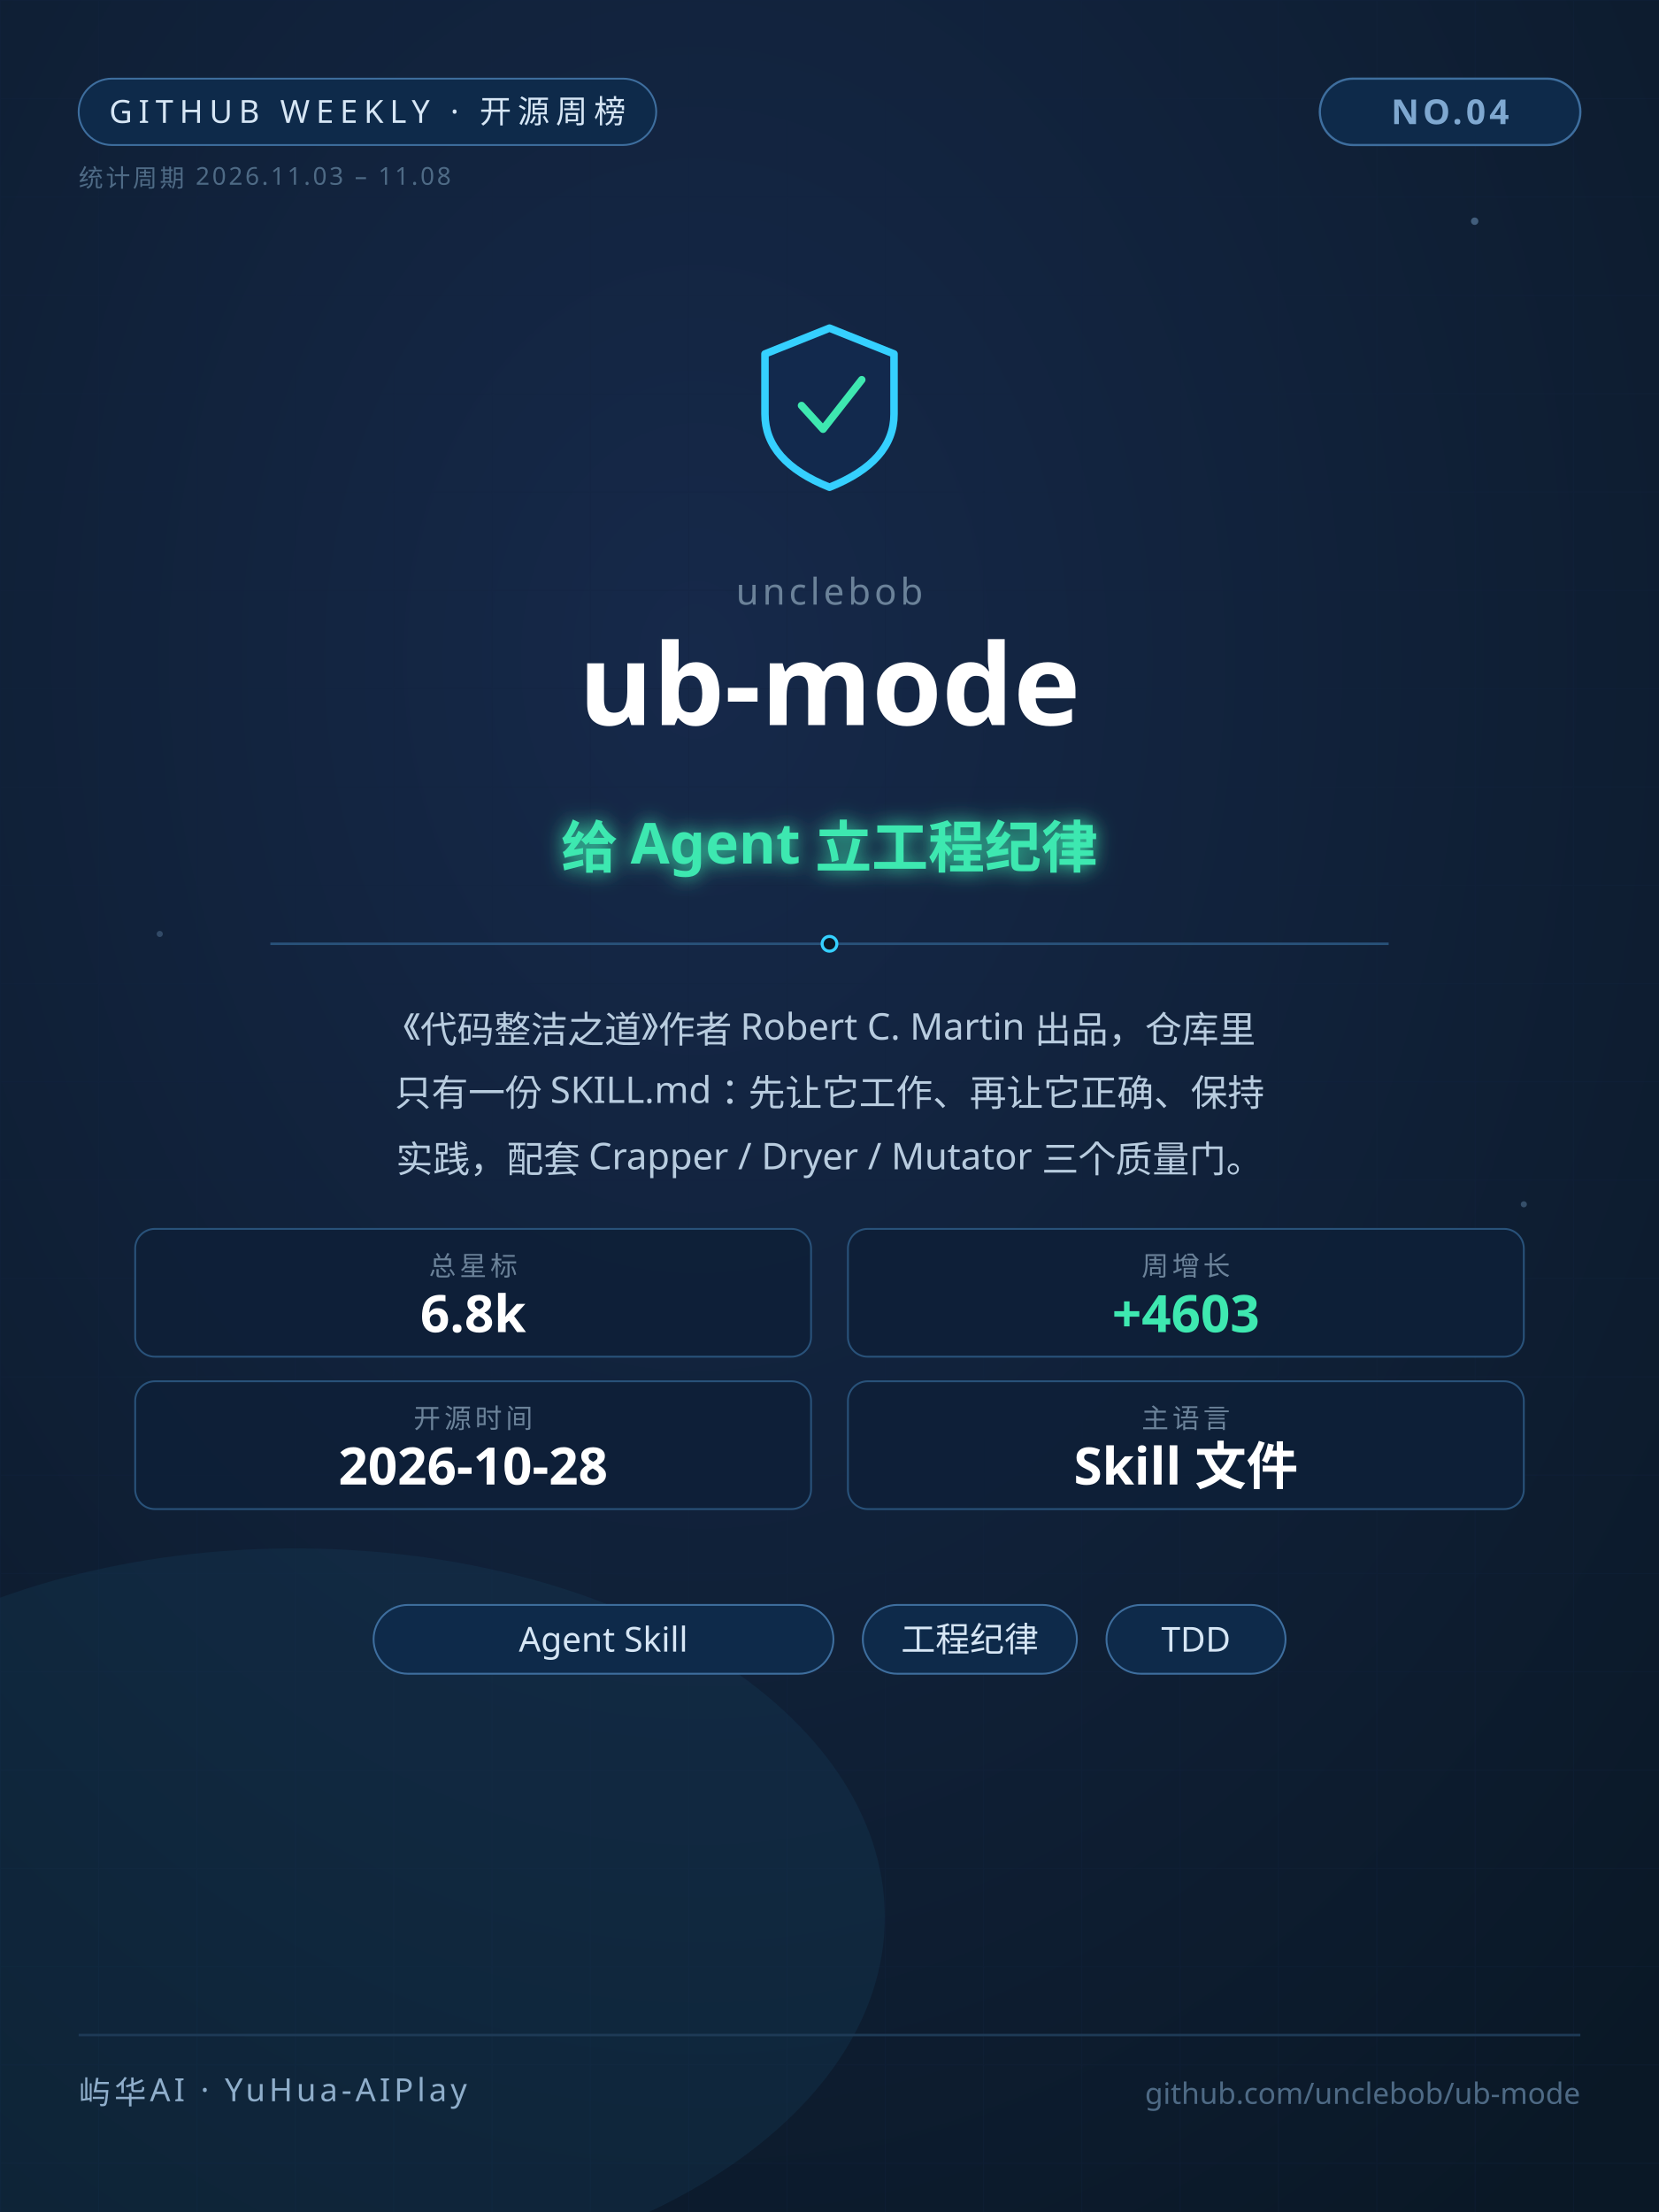
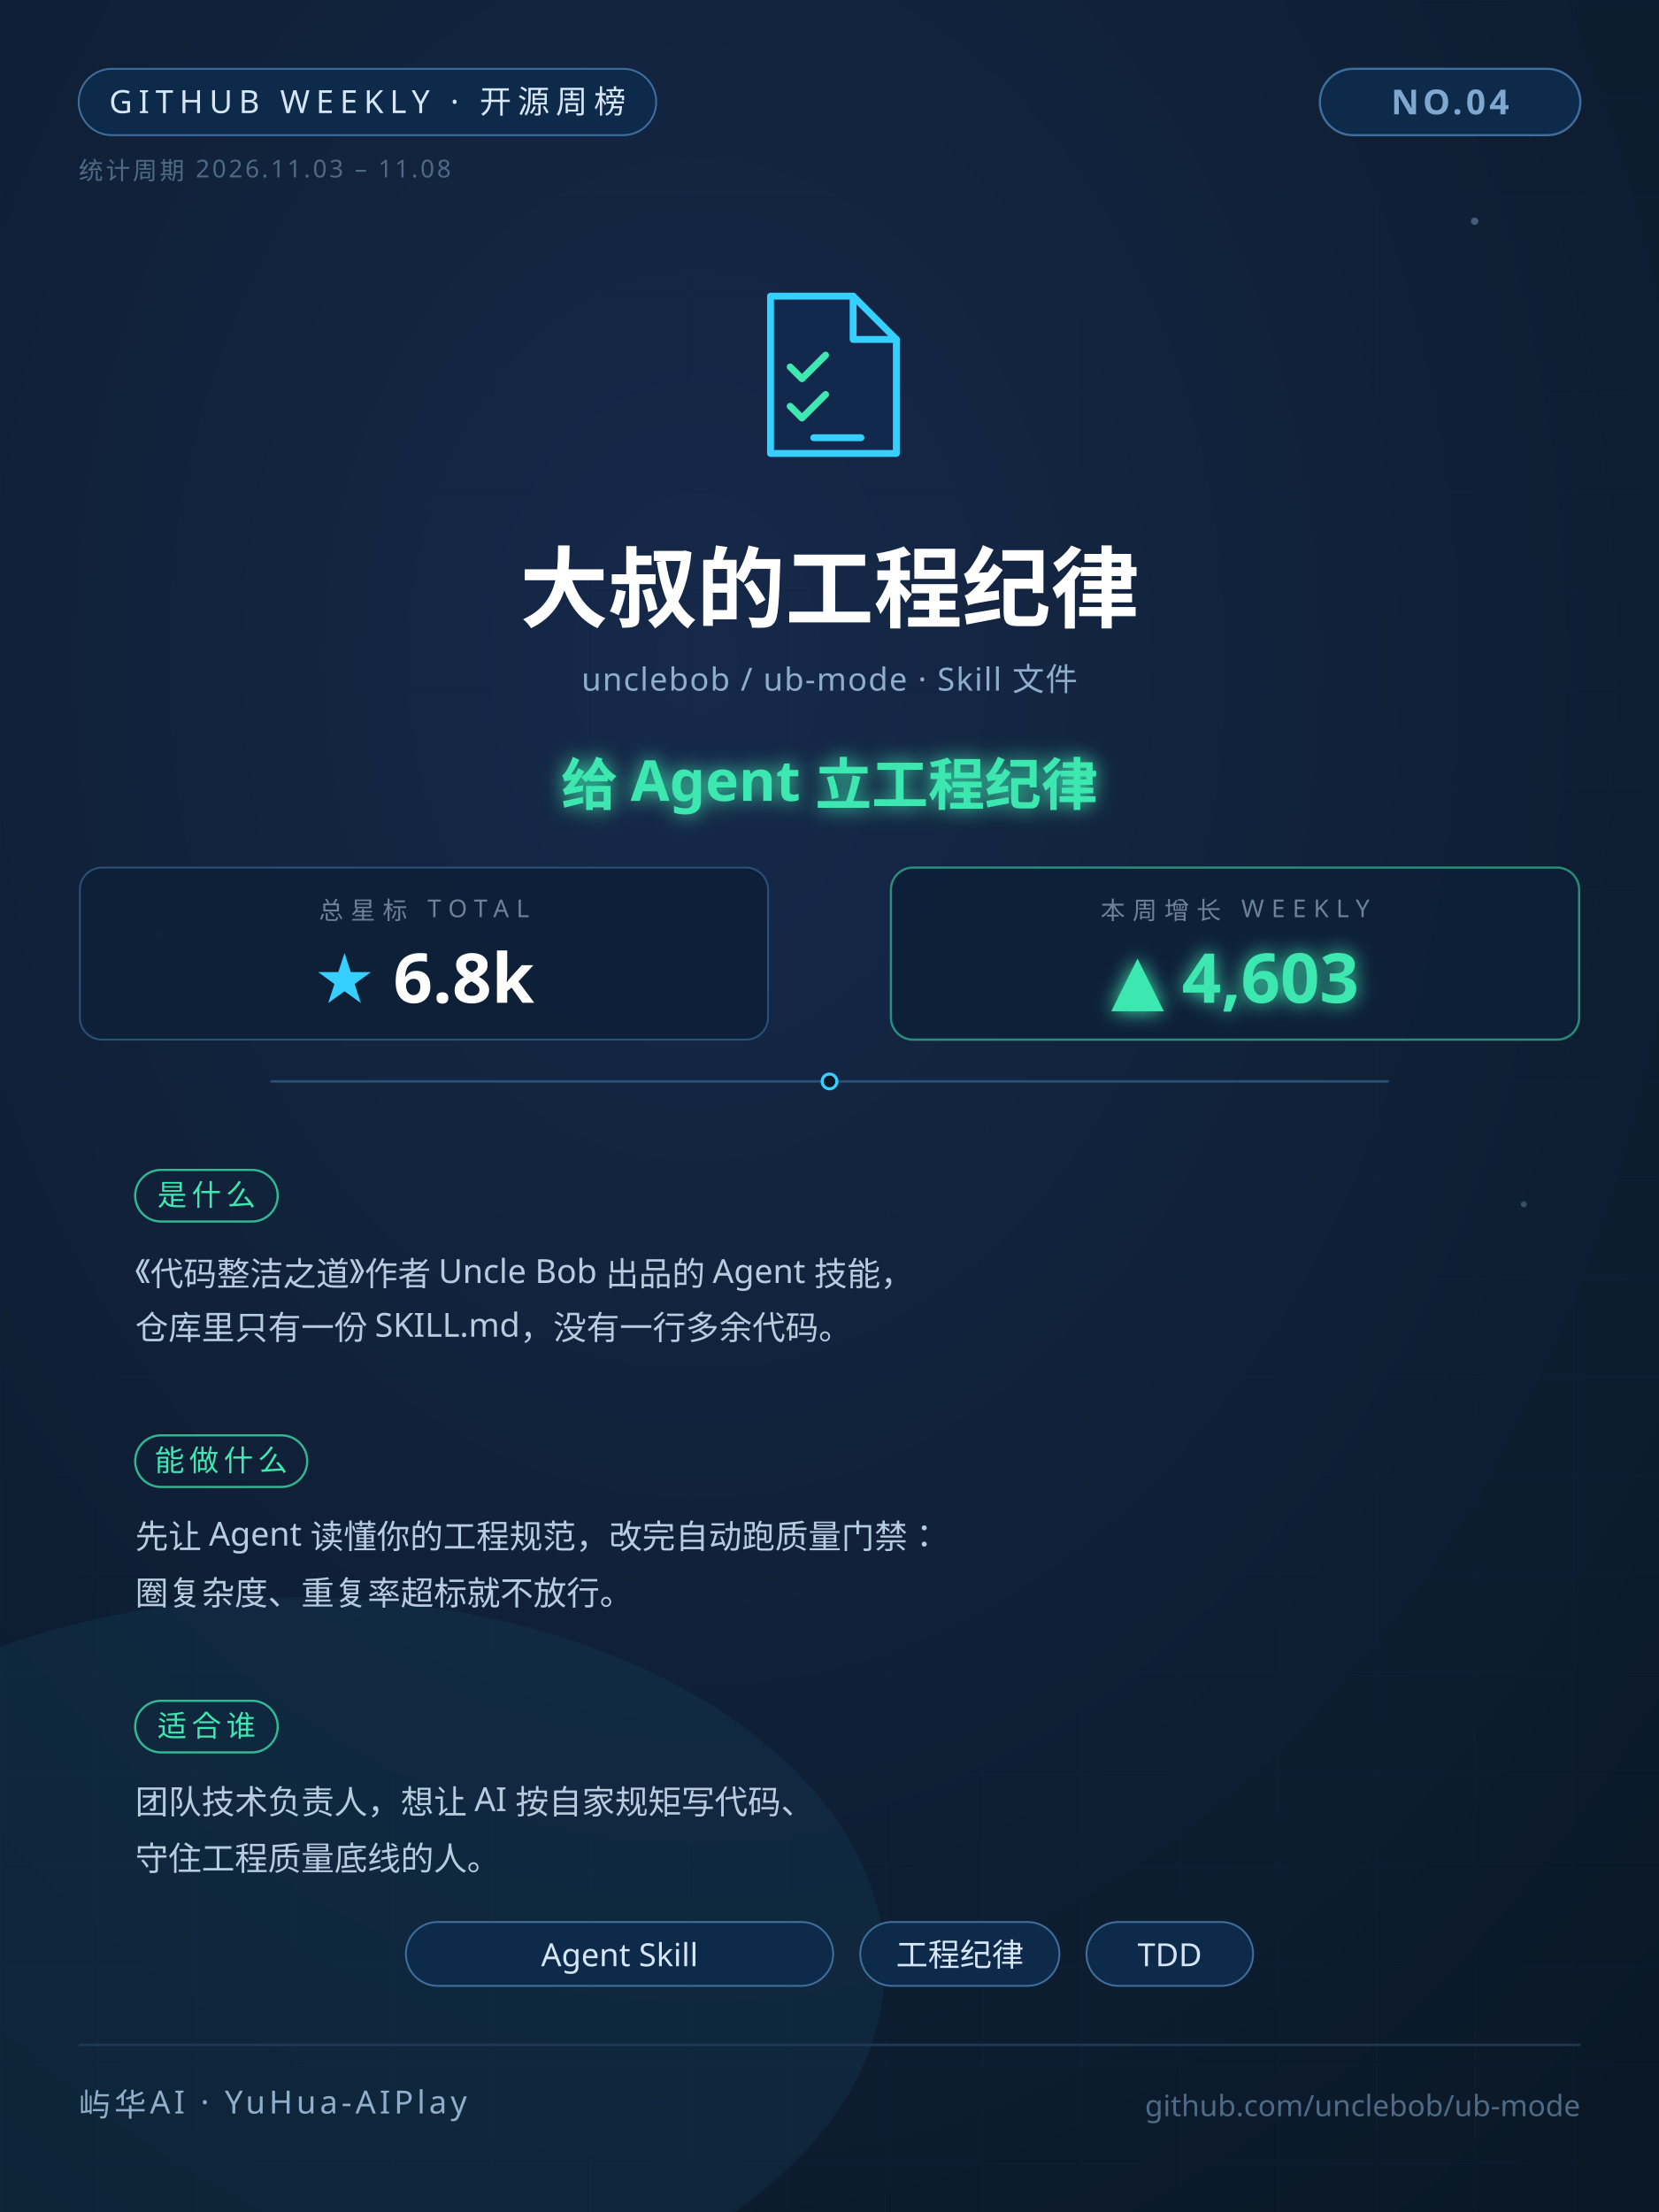
<svg xmlns="http://www.w3.org/2000/svg" viewBox="0 0 1350 1800" font-family="'PingFang SC','Hiragino Sans GB',sans-serif">
  <defs>
    <radialGradient id="bgGlow" cx="42%" cy="30%" r="85%">
      <stop offset="0%" stop-color="#16294A" />
      <stop offset="100%" stop-color="#0A1826" />
    </radialGradient>
    <filter id="glowGreen" x="-60%" y="-60%" width="220%" height="220%">
      <feDropShadow dx="0" dy="0" stdDeviation="8" flood-color="#3EE8B0" />
    </filter>
    <pattern id="grid" width="80" height="80" patternUnits="userSpaceOnUse">
      <path d="M80 0H0V80" fill="none" stroke="#132440" stroke-opacity="0.35" stroke-width="1.5" />
    </pattern>
-     <g id="ic-shield" fill="none" stroke="#35D0FF" stroke-width="3.5" stroke-linejoin="round" stroke-linecap="round">
-       <path d="M0 -36 L30 -24 V4 Q30 26 0 38 Q-30 26 -30 4 V-24 Z" fill="#12294D" />
-       <path d="M-13 0 L-3 11 L15 -12" stroke="#3EE8B0" />
+     <g id="ic-skillfile" fill="none" stroke="#35D0FF" stroke-width="3.5" stroke-linejoin="round" stroke-linecap="round">
+       <path d="M-30 -40 H12 L34 -18 V40 H-30 Z" fill="#12294D" />
+       <path d="M12 -40 V-18 H34" />
+       <path d="M-20 -4 L-14 2 L-2 -10" stroke="#3EE8B0" />
+       <path d="M-20 16 L-14 22 L-2 10" stroke="#3EE8B0" />
+       <line x1="-8" y1="32" x2="16" y2="32" />
    </g>
  </defs>
  <rect width="1350" height="1800" fill="url(#bgGlow)" />
  <rect width="1350" height="1800" fill="url(#grid)" />
-   <ellipse cx="240" cy="1560" rx="480" ry="300" fill="#14405E" opacity="0.28" />
+   <ellipse cx="240" cy="1600" rx="480" ry="300" fill="#14405E" opacity="0.28" />
  <circle cx="1200" cy="180" r="3" fill="#7FA8D0" opacity="0.45" />
  <circle cx="130" cy="760" r="2.5" fill="#7FA8D0" opacity="0.3" />
  <circle cx="1240" cy="980" r="2.5" fill="#7FA8D0" opacity="0.35" />
-   <rect x="64" y="64" width="470" height="54" rx="27" fill="#0E2A4A" stroke="#3E6E9E" stroke-width="1.5" />
-   <text x="299" y="100" text-anchor="middle" font-size="26" letter-spacing="5" fill="#D6E6F5">GITHUB WEEKLY · 开源周榜</text>
-   <text x="64" y="152" font-size="20" letter-spacing="2" fill="#4E6A85">统计周期 2026.11.03 – 11.08</text>
-   <rect x="1074" y="64" width="212" height="54" rx="27" fill="#0E2A4A" stroke="#3E6E9E" stroke-width="1.8" />
-   <text x="1180" y="101" text-anchor="middle" font-size="28" font-weight="800" letter-spacing="3" fill="#7FA8D0">NO.04</text>
-   <use href="#ic-shield" x="675" y="330" transform="translate(675 330) scale(1.75) translate(-675 -330)" />
-   <text x="675" y="492" text-anchor="middle" font-size="30" letter-spacing="3" fill="#6B8299">unclebob</text>
-   <text x="675" y="590" text-anchor="middle" font-size="92" font-weight="800" fill="#FFFFFF">ub-mode</text>
-   <text x="675" y="706" text-anchor="middle" font-size="46" font-weight="700" fill="#3EE8B0" filter="url(#glowGreen)">给 Agent 立工程纪律</text>
-   <line x1="220" y1="768" x2="1130" y2="768" stroke="#29527A" stroke-width="2" />
-   <circle cx="675" cy="768" r="6" fill="#0A1826" stroke="#35D0FF" stroke-width="2.5" />
-   <text x="675" y="846" text-anchor="middle" font-size="30" fill="#B8CCDF">《代码整洁之道》作者 Robert C. Martin 出品，仓库里</text>
-   <text x="675" y="900" text-anchor="middle" font-size="30" fill="#B8CCDF">只有一份 SKILL.md：先让它工作、再让它正确、保持</text>
-   <text x="675" y="954" text-anchor="middle" font-size="30" fill="#B8CCDF">实践，配套 Crapper / Dryer / Mutator 三个质量门。</text>
-   <rect x="110" y="1000" width="550" height="104" rx="16" fill="#0E2038" fill-opacity="0.9" stroke="#29527A" stroke-width="1.5" />
-   <text x="385" y="1038" text-anchor="middle" font-size="22" letter-spacing="3" fill="#6B8299">总星标</text>
-   <text x="385" y="1084" text-anchor="middle" font-size="42" font-weight="700" fill="#FFFFFF">6.8k</text>
-   <rect x="690" y="1000" width="550" height="104" rx="16" fill="#0E2038" fill-opacity="0.9" stroke="#29527A" stroke-width="1.5" />
-   <text x="965" y="1038" text-anchor="middle" font-size="22" letter-spacing="3" fill="#6B8299">周增长</text>
-   <text x="965" y="1084" text-anchor="middle" font-size="42" font-weight="700" fill="#3EE8B0">+4603</text>
-   <rect x="110" y="1124" width="550" height="104" rx="16" fill="#0E2038" fill-opacity="0.9" stroke="#29527A" stroke-width="1.5" />
-   <text x="385" y="1162" text-anchor="middle" font-size="22" letter-spacing="3" fill="#6B8299">开源时间</text>
-   <text x="385" y="1208" text-anchor="middle" font-size="42" font-weight="700" fill="#FFFFFF">2026-10-28</text>
-   <rect x="690" y="1124" width="550" height="104" rx="16" fill="#0E2038" fill-opacity="0.9" stroke="#29527A" stroke-width="1.5" />
-   <text x="965" y="1162" text-anchor="middle" font-size="22" letter-spacing="3" fill="#6B8299">主语言</text>
-   <text x="965" y="1208" text-anchor="middle" font-size="42" font-weight="700" fill="#FFFFFF">Skill 文件</text>
-   <rect x="304.0" y="1306" width="374.2" height="56" rx="28" fill="#0E2A4A" stroke="#3E6E9E" stroke-width="1.5" />
-   <text x="491.0" y="1344" text-anchor="middle" font-size="28" fill="#D6E6F5">Agent Skill</text>
-   <rect x="702.1" y="1306" width="174.2" height="56" rx="28" fill="#0E2A4A" stroke="#3E6E9E" stroke-width="1.5" />
-   <text x="789.2" y="1344" text-anchor="middle" font-size="28" fill="#D6E6F5">工程纪律</text>
-   <rect x="900.4" y="1306" width="145.7" height="56" rx="28" fill="#0E2A4A" stroke="#3E6E9E" stroke-width="1.5" />
-   <text x="973.2" y="1344" text-anchor="middle" font-size="28" fill="#D6E6F5">TDD</text>
-   <line x1="64" y1="1656" x2="1286" y2="1656" stroke="#1E3A56" stroke-width="2" />
-   <text x="64" y="1712" font-size="26" letter-spacing="3" fill="#8FAECB">屿华AI · YuHua-AIPlay</text>
-   <text x="1286" y="1712" text-anchor="end" font-size="24" fill="#4E6A85">github.com/unclebob/ub-mode</text>
+   <rect x="64" y="56" width="470" height="54" rx="27" fill="#0E2A4A" stroke="#3E6E9E" stroke-width="1.5" />
+   <text x="299" y="92" text-anchor="middle" font-size="26" letter-spacing="5" fill="#D6E6F5">GITHUB WEEKLY · 开源周榜</text>
+   <text x="64" y="146" font-size="20" letter-spacing="2" fill="#4E6A85">统计周期 2026.11.03 – 11.08</text>
+   <rect x="1074" y="56" width="212" height="54" rx="27" fill="#0E2A4A" stroke="#3E6E9E" stroke-width="1.8" />
+   <text x="1180" y="93" text-anchor="middle" font-size="28" font-weight="800" letter-spacing="3" fill="#7FA8D0">NO.04</text>
+   <use href="#ic-skillfile" transform="translate(675 305) scale(1.6)" />
+   <text x="675" y="505" text-anchor="middle" font-size="72" font-weight="800" fill="#FFFFFF">大叔的工程纪律</text>
+   <text x="675" y="562" text-anchor="middle" font-size="26" letter-spacing="1" fill="#8FAECB">unclebob / ub-mode · Skill 文件</text>
+   <text x="675" y="655" text-anchor="middle" font-size="46" font-weight="700" fill="#3EE8B0" filter="url(#glowGreen)">给 Agent 立工程纪律</text>
+   <rect x="65" y="706" width="560" height="140" rx="18" fill="#0E2038" fill-opacity="0.9" stroke="#29527A" stroke-width="1.5" />
+   <text x="345" y="748" text-anchor="middle" font-size="20" letter-spacing="6" fill="#6B8299">总星标 TOTAL</text>
+   <text x="345" y="816" text-anchor="middle" font-size="56" font-weight="800" fill="#FFFFFF">
+     <tspan fill="#35D0FF">★</tspan> 6.8k</text>
+   <rect x="725" y="706" width="560" height="140" rx="18" fill="#0E2038" fill-opacity="0.9" stroke="#3EE8B0" stroke-opacity="0.55" stroke-width="1.8" />
+   <text x="1005" y="748" text-anchor="middle" font-size="20" letter-spacing="6" fill="#6B8299">本周增长 WEEKLY</text>
+   <text x="1005" y="816" text-anchor="middle" font-size="56" font-weight="800" fill="#3EE8B0" filter="url(#glowGreen)">▲ 4,603</text>
+   <line x1="220" y1="880" x2="1130" y2="880" stroke="#29527A" stroke-width="2" />
+   <circle cx="675" cy="880" r="6" fill="#0A1826" stroke="#35D0FF" stroke-width="2.5" />
+   <rect x="110" y="952" width="116" height="42" rx="21" fill="none" stroke="#3EE8B0" stroke-opacity="0.75" stroke-width="1.8" />
+   <text x="168" y="981" text-anchor="middle" font-size="24" letter-spacing="4" fill="#3EE8B0">是什么</text>
+   <text x="110" y="1044" font-size="27" fill="#B8CCDF">《代码整洁之道》作者 Uncle Bob 出品的 Agent 技能，</text>
+   <text x="110" y="1090" font-size="27" fill="#B8CCDF">仓库里只有一份 SKILL.md，没有一行多余代码。</text>
+   <rect x="110" y="1168" width="140" height="42" rx="21" fill="none" stroke="#3EE8B0" stroke-opacity="0.75" stroke-width="1.8" />
+   <text x="180" y="1197" text-anchor="middle" font-size="24" letter-spacing="4" fill="#3EE8B0">能做什么</text>
+   <text x="110" y="1260" font-size="27" fill="#B8CCDF">先让 Agent 读懂你的工程规范，改完自动跑质量门禁：</text>
+   <text x="110" y="1306" font-size="27" fill="#B8CCDF">圈复杂度、重复率超标就不放行。</text>
+   <rect x="110" y="1384" width="116" height="42" rx="21" fill="none" stroke="#3EE8B0" stroke-opacity="0.75" stroke-width="1.8" />
+   <text x="168" y="1413" text-anchor="middle" font-size="24" letter-spacing="4" fill="#3EE8B0">适合谁</text>
+   <text x="110" y="1476" font-size="27" fill="#B8CCDF">团队技术负责人，想让 AI 按自家规矩写代码、</text>
+   <text x="110" y="1522" font-size="27" fill="#B8CCDF">守住工程质量底线的人。</text>
+   <rect x="330.3" y="1564" width="347.7" height="52" rx="26" fill="#0E2A4A" stroke="#3E6E9E" stroke-width="1.5" />
+   <text x="504.2" y="1600" text-anchor="middle" font-size="26" fill="#D6E6F5">Agent Skill</text>
+   <rect x="700.0" y="1564" width="162.1" height="52" rx="26" fill="#0E2A4A" stroke="#3E6E9E" stroke-width="1.5" />
+   <text x="781.1" y="1600" text-anchor="middle" font-size="26" fill="#D6E6F5">工程纪律</text>
+   <rect x="884.1" y="1564" width="135.6" height="52" rx="26" fill="#0E2A4A" stroke="#3E6E9E" stroke-width="1.5" />
+   <text x="951.9" y="1600" text-anchor="middle" font-size="26" fill="#D6E6F5">TDD</text>
+   <line x1="64" y1="1664" x2="1286" y2="1664" stroke="#1E3A56" stroke-width="2" />
+   <text x="64" y="1722" font-size="26" letter-spacing="3" fill="#8FAECB">屿华AI · YuHua-AIPlay</text>
+   <text x="1286" y="1722" text-anchor="end" font-size="24" fill="#4E6A85">github.com/unclebob/ub-mode</text>
</svg>
